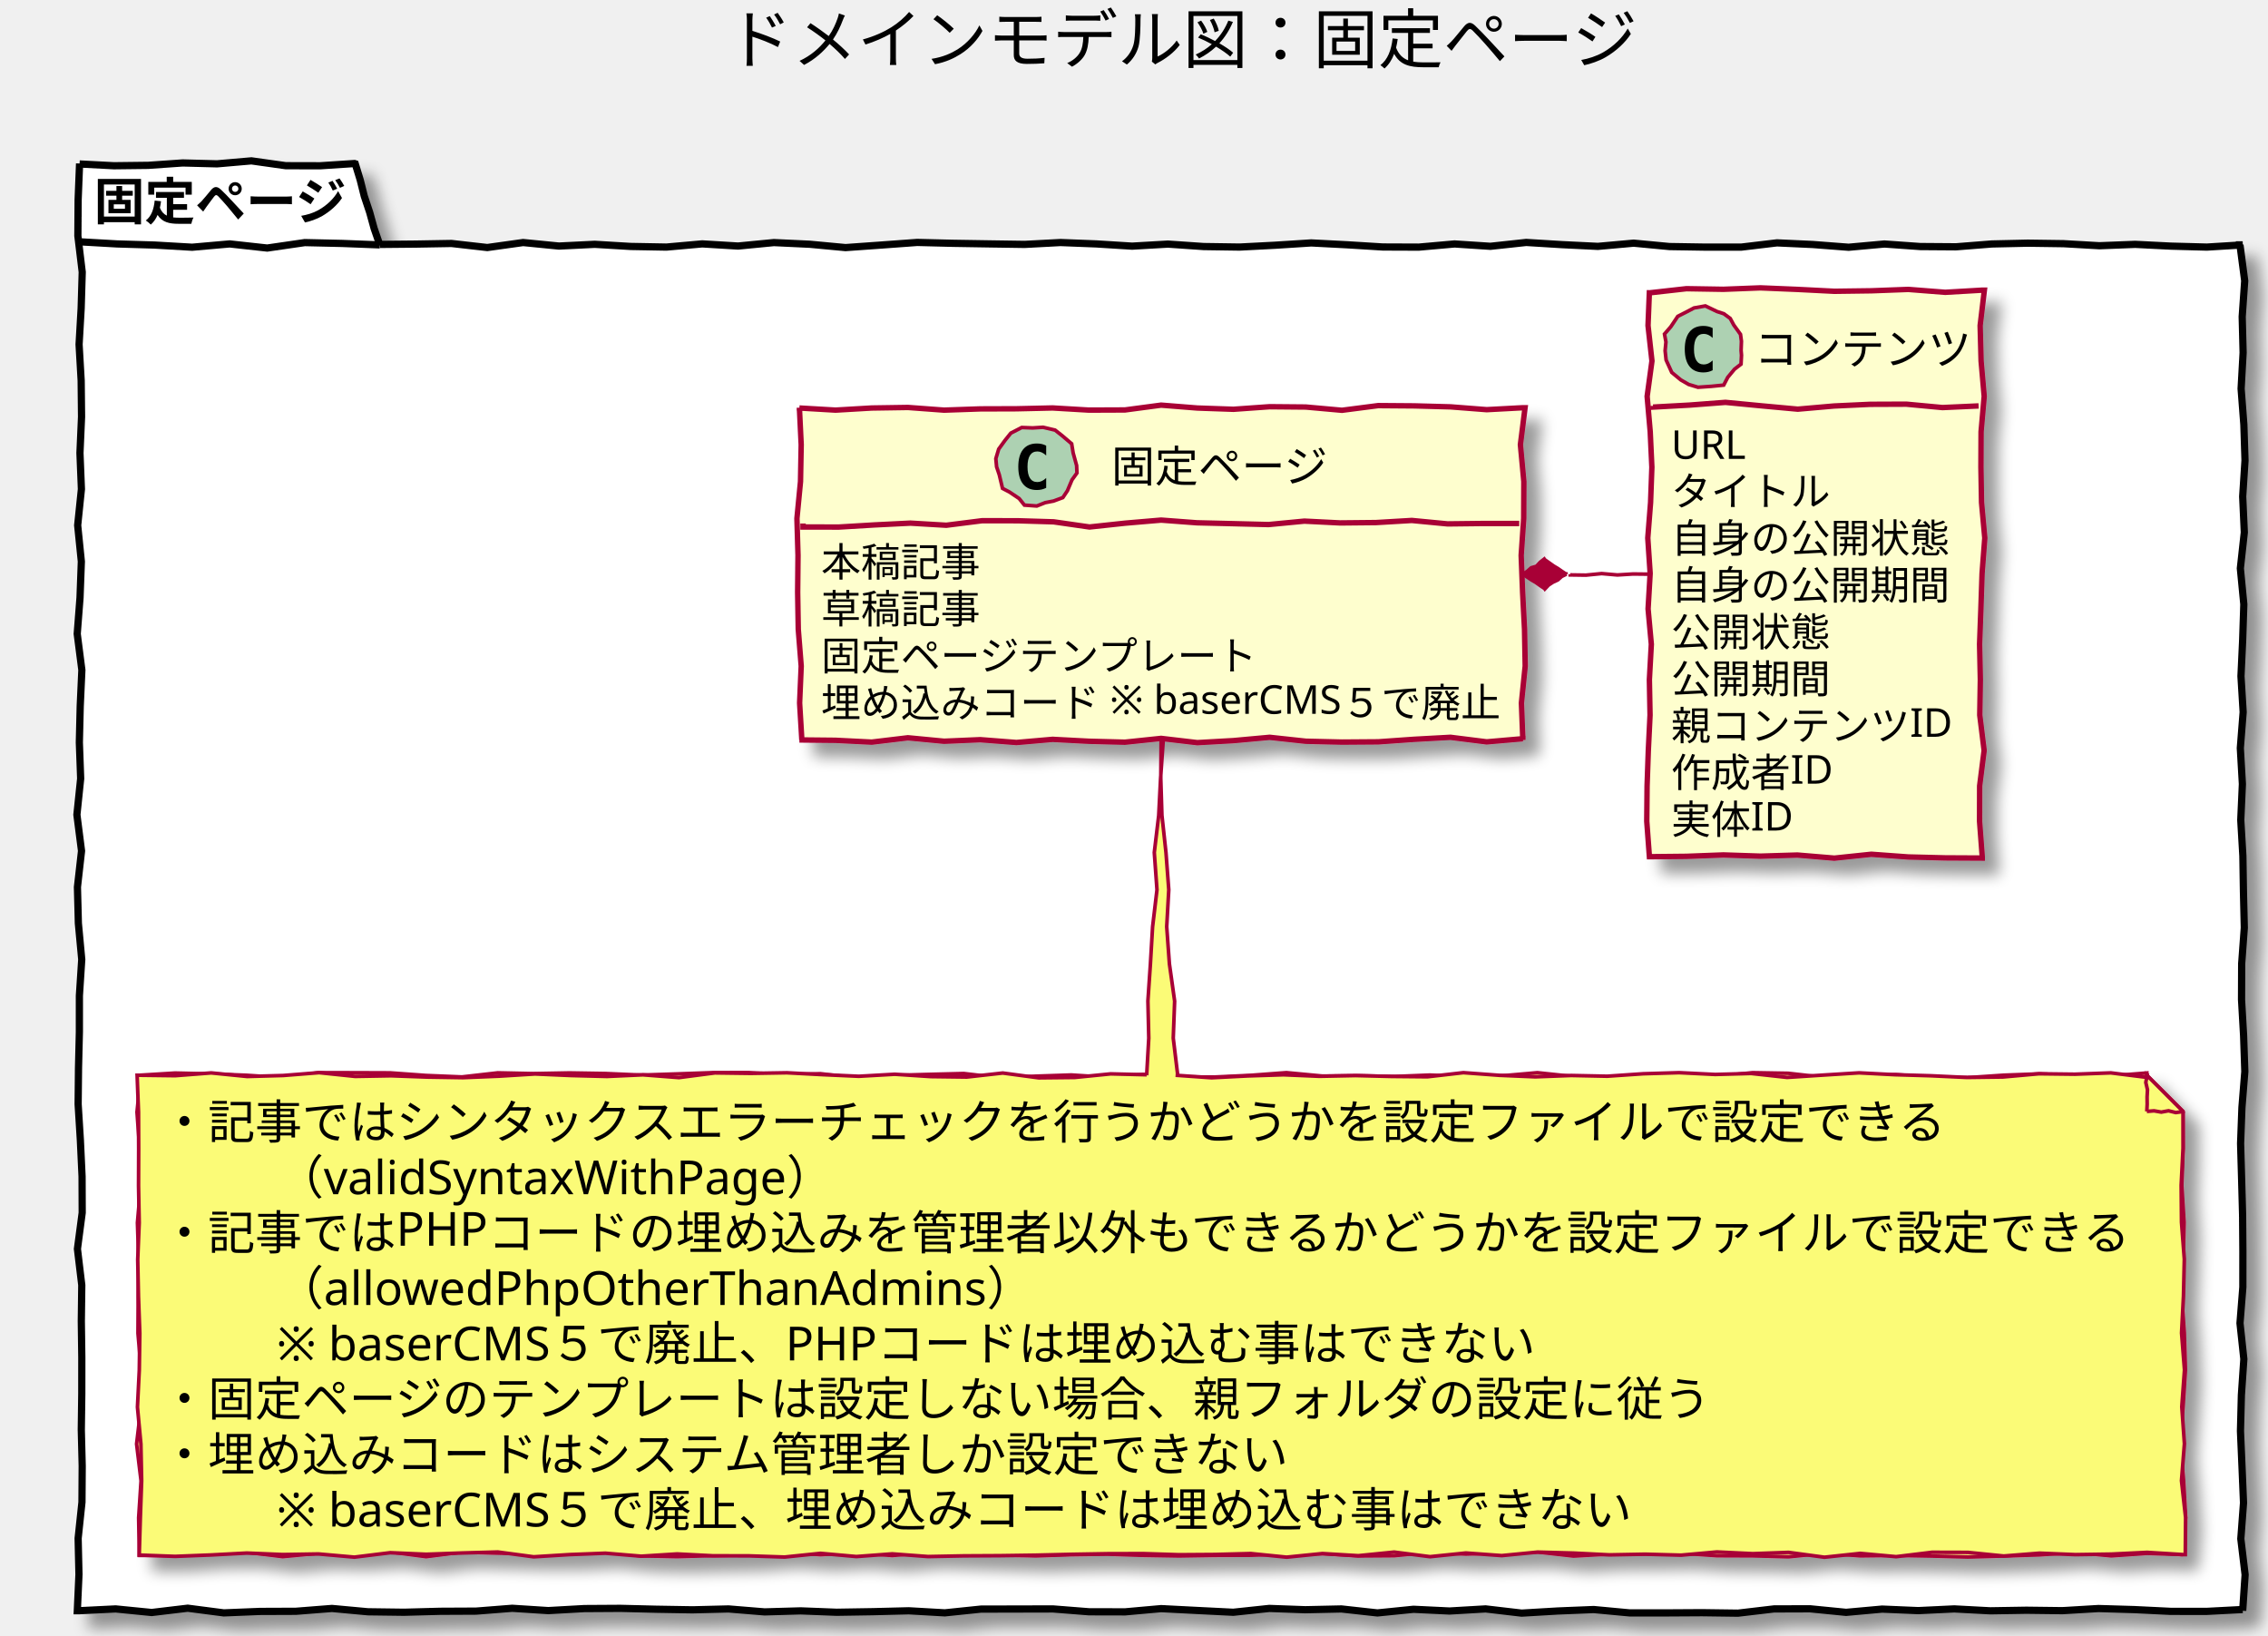
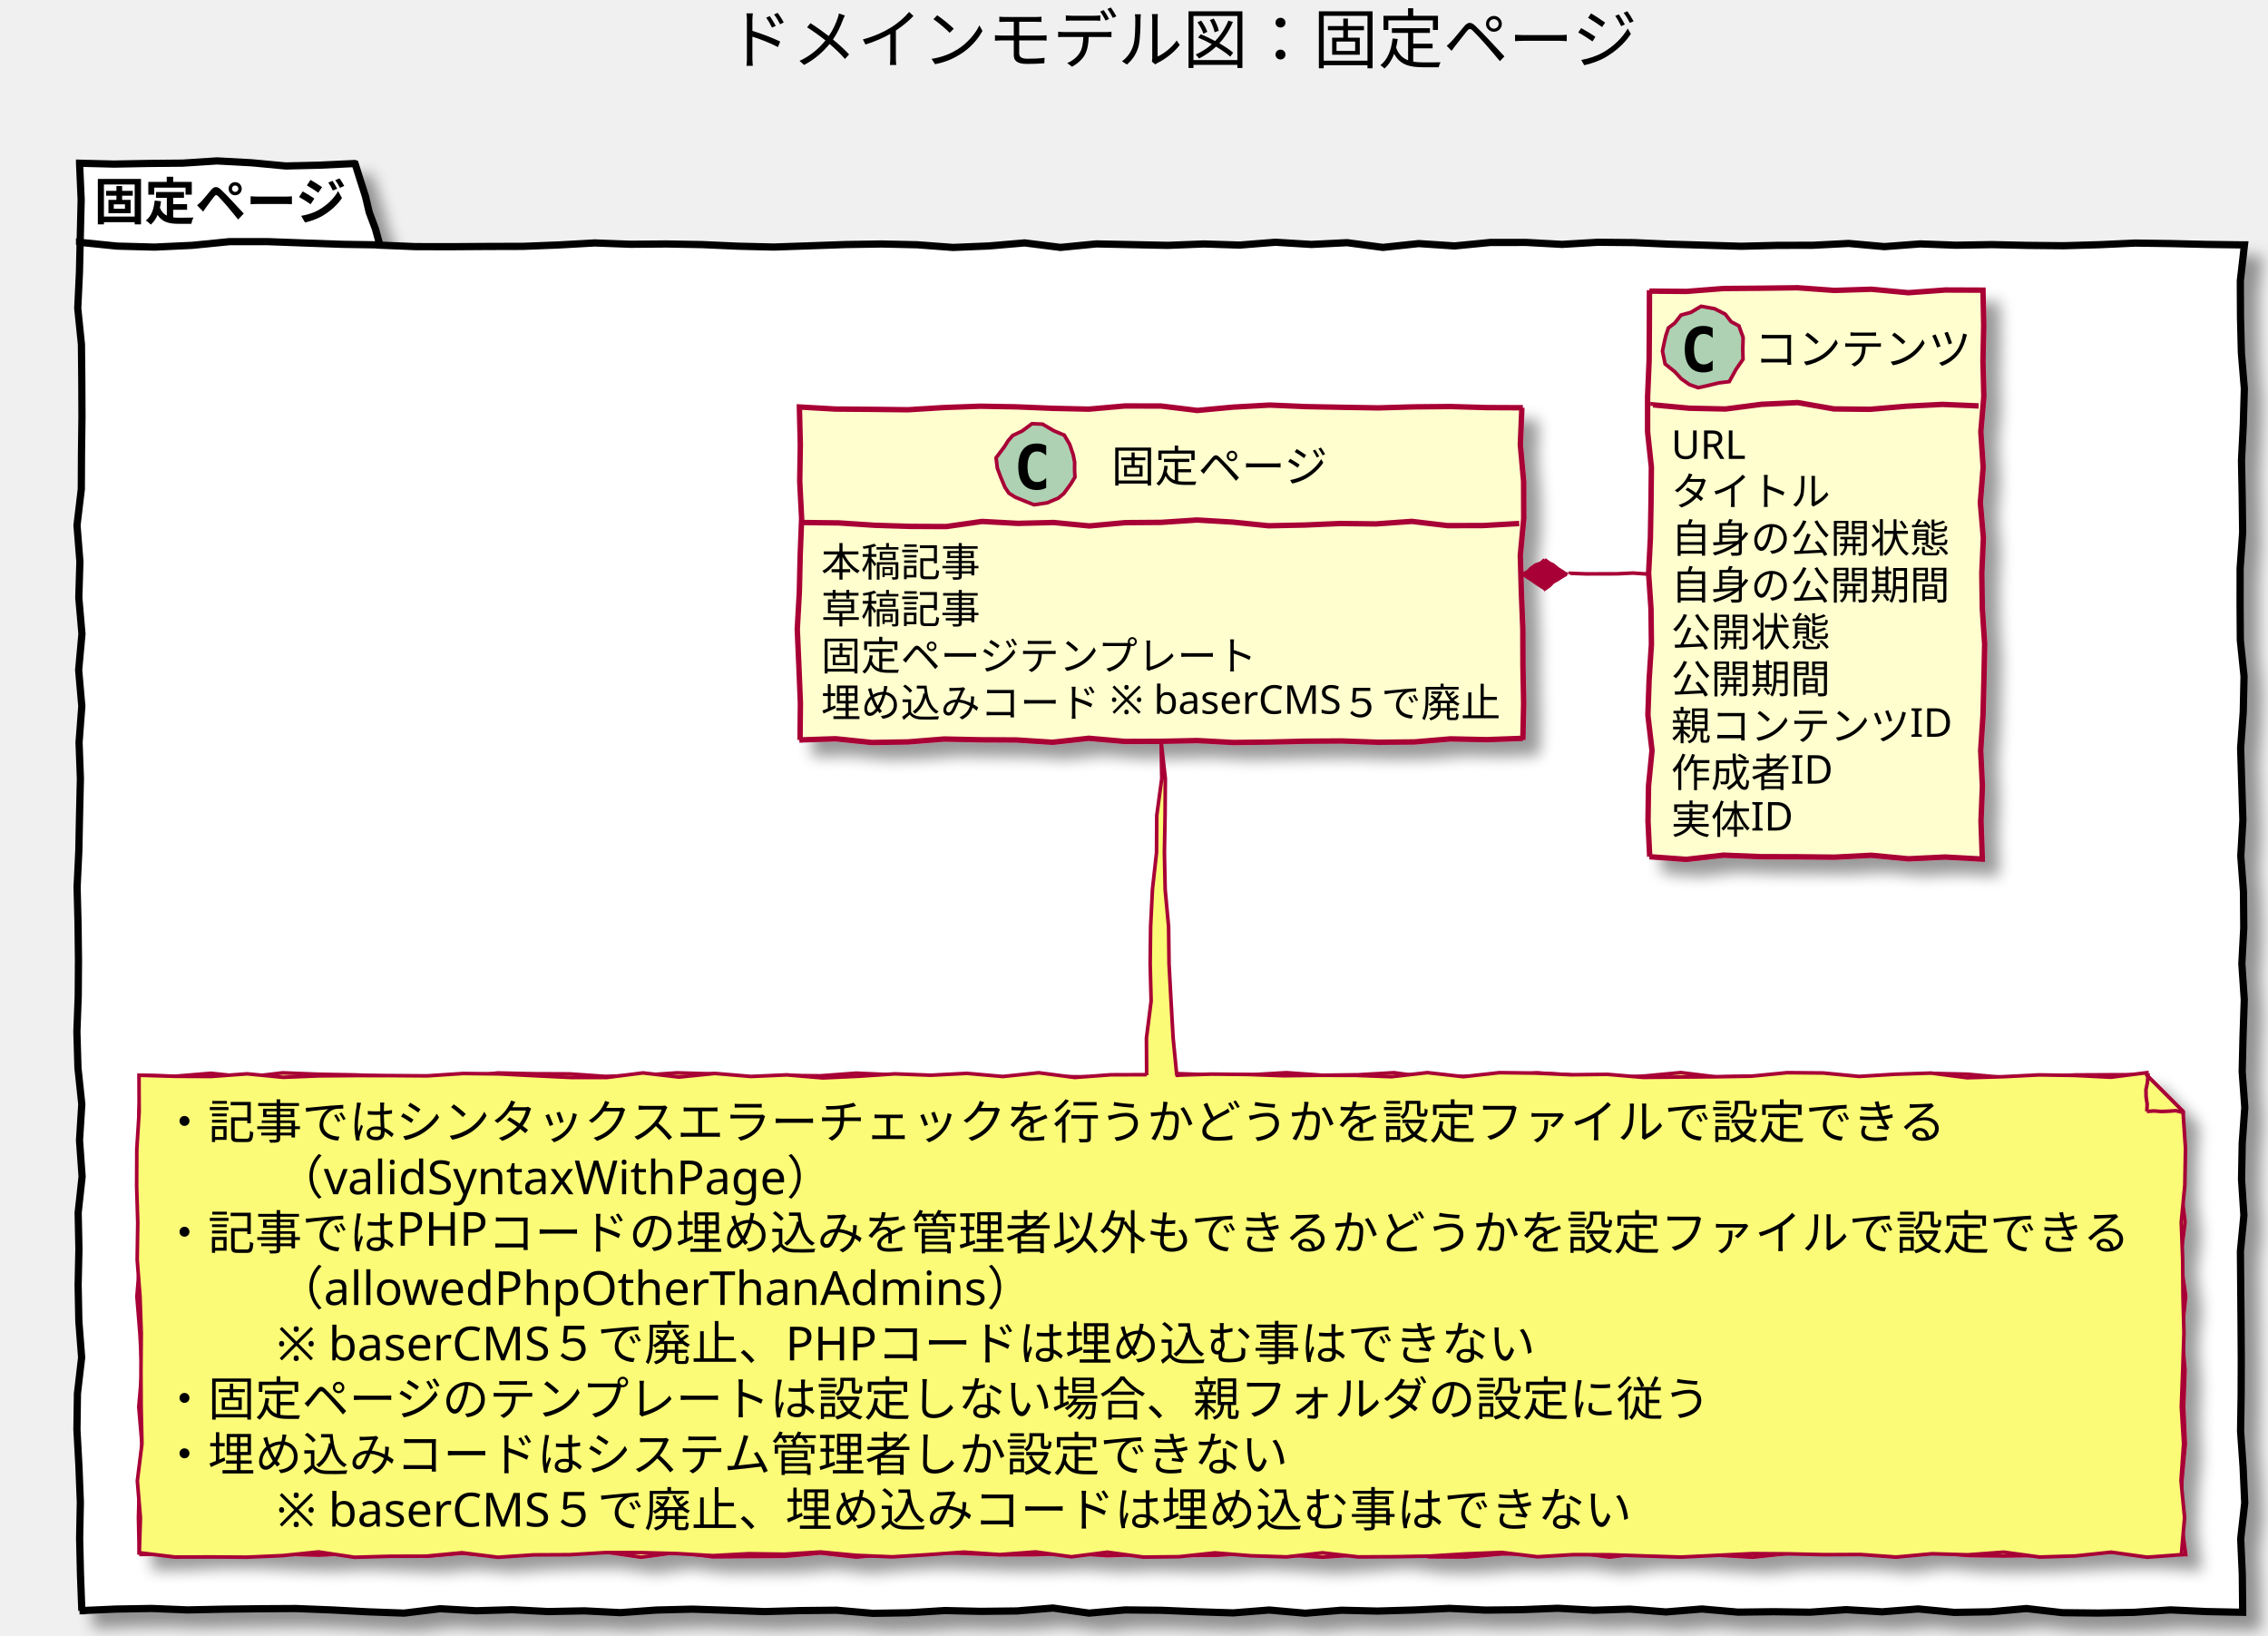
<svg xmlns="http://www.w3.org/2000/svg" contentScriptType="application/ecmascript" contentStyleType="text/css" height="452px" preserveAspectRatio="none" style="width:627px;height:452px;" version="1.1" viewBox="0 0 627 452" width="627px" zoomAndPan="magnify">
  <defs>
-     <filter height="300%" id="f980cxl" width="300%" x="-1" y="-1">
+     <filter height="300%" id="f6tze1w" width="300%" x="-1" y="-1">
      <feGaussianBlur result="blurOut" stdDeviation="2.0" />
      <feColorMatrix in="blurOut" result="blurOut2" type="matrix" values="0 0 0 0 0 0 0 0 0 0 0 0 0 0 0 0 0 0 .4 0" />
      <feOffset dx="4.0" dy="4.0" in="blurOut2" result="blurOut3" />
      <feBlend in="SourceGraphic" in2="blurOut3" mode="normal" />
    </filter>
  </defs>
  <g>
    <text fill="#000000" font-family="sans-serif" font-size="18" lengthAdjust="spacingAndGlyphs" textLength="252" x="201" y="17.402">ドメインモデル図：固定ページ</text>
-     <polygon fill="#FFFFFF" filter="url(#f980cxl)" points="22,45.199,22,45.319,31.5,45.814,41,45.701,50.5,45.038,60,45.285,69.5,44.461,79,45.798,88.5,45.821,98,45.199,98.211,45.265,99.584,49.754,100.686,54.159,102.198,58.691,103.427,63.136,105,67.688,105,67.558,114.904,67.466,124.808,67.296,134.712,68.42,144.615,67.035,154.519,68.013,164.423,67.528,174.327,68.119,184.231,68.295,194.135,67.409,204.038,68.009,213.942,67.047,223.846,67.51,233.75,68.436,243.654,67.73,253.558,67.006,263.462,67.251,273.365,67.409,283.269,67.555,293.173,67.033,303.077,67.418,312.981,68.037,322.885,67.468,332.788,68.148,342.692,68.29,352.596,67.778,362.5,67.144,372.404,67.657,382.308,68.27,392.212,68.308,402.115,67.429,412.019,68.079,421.923,67.009,431.827,67.618,441.731,68.099,451.635,67.209,461.538,68.148,471.442,68.304,481.346,68.306,491.25,67.126,501.154,67.581,511.058,68.34,520.962,67.443,530.865,68.145,540.769,68.217,550.673,67.433,560.577,67.212,570.481,67.353,580.385,67.923,590.288,67.538,600.192,68.033,610.096,68.297,620,67.688,619.251,67.688,620.56,77.622,619.864,87.556,620.119,97.491,619.565,107.426,620.324,117.36,620.642,127.295,620,137.229,620.451,147.164,619.356,157.098,620.316,167.033,619.991,176.967,619.527,186.902,620.131,196.836,619.348,206.771,619.921,216.705,619.47,226.64,620.052,236.574,620.211,246.509,620.449,256.443,619.721,266.378,619.684,276.312,620.253,286.247,620.594,296.181,619.793,306.116,619.421,316.05,619.708,325.985,619.978,335.92,620.053,345.854,620.045,355.788,619.257,365.723,620.322,375.658,619.643,385.592,619.386,395.527,619.816,405.461,620.23,415.396,619.486,425.33,620.674,435.265,620,445.199,620,444.87,610.033,445.388,600.067,445.38,590.1,444.895,580.133,444.599,570.167,445.192,560.2,445.069,550.233,445.23,540.267,444.703,530.3,445.177,520.333,444.755,510.367,445.656,500.4,444.673,490.433,444.707,480.467,445.88,470.5,445.746,460.533,445.806,450.567,445.809,440.6,444.878,430.633,445.281,420.667,445.868,410.7,444.704,400.733,445.286,390.767,444.808,380.8,445.813,370.833,444.715,360.867,444.932,350.9,444.571,340.933,445.631,330.967,445.135,321,444.625,311.033,445.518,301.067,445.495,291.1,444.711,281.133,444.734,271.167,444.758,261.2,445.791,251.233,445.223,241.267,445.472,231.3,445.63,221.333,445.244,211.367,445.529,201.4,444.712,191.433,444.958,181.467,444.793,171.5,444.551,161.533,444.612,151.567,445.171,141.6,444.531,131.633,445.314,121.667,445.361,111.7,445.627,101.733,445.496,91.767,444.578,81.8,445.361,71.833,445.399,61.867,445.802,51.9,444.509,41.933,445.696,31.967,444.707,22,445.199,21.376,445.199,21.829,435.199,21.602,425.199,22.659,415.199,22.726,405.199,22.476,395.199,22.609,385.199,22.616,375.199,22.481,365.199,22.608,355.199,21.408,345.199,22.726,335.199,22.689,325.199,22.221,315.199,21.601,305.199,21.705,295.199,21.945,285.199,21.95,275.199,22.598,265.199,21.666,255.199,21.409,245.199,22.542,235.199,21.259,225.199,22.302,215.199,21.937,205.199,22.176,195.199,22.633,185.199,21.346,175.199,22.121,165.199,22.491,155.199,21.474,145.199,22.507,135.199,22.105,125.199,22.545,115.199,22.44,105.199,21.863,95.199,22.437,85.199,22.734,75.199,21.529,65.199,21.6,55.199,22,45.199" style="stroke: #000000; stroke-width: 2.0;" />
-     <path d="M22,67.688 L22,66.831 L32.375,67.421 L42.75,67.733 L53.125,68.334 L63.5,67.418 L73.875,68.561 L84.25,67.052 L94.625,67.287 L105,67.688 " fill="#FFFFFF" style="stroke: #000000; stroke-width: 2.0;" />
+     <polygon fill="#FFFFFF" filter="url(#f6tze1w)" points="22,45.199,22,45.114,31.5,45.354,41,45.176,50.5,45.09,60,44.477,69.5,44.986,79,45.876,88.5,45.65,98,45.199,98.173,45.253,99.586,49.755,101.034,54.267,102.062,58.649,103.78,63.246,105,67.688,105,67.764,114.904,68.17,124.808,68.188,134.712,68.119,144.615,68.091,154.519,67.702,164.423,67.151,174.327,67.519,184.231,67.434,194.135,67.607,204.038,68.05,213.942,68.283,223.846,67.942,233.75,67.592,243.654,67.439,253.558,67.653,263.462,68.395,273.365,67.984,283.269,67.138,293.173,68.384,303.077,67.417,312.981,67.619,322.885,67.819,332.788,67.431,342.692,67.741,352.596,66.957,362.5,67.562,372.404,67.076,382.308,68.38,392.212,67.327,402.115,67.978,412.019,67.014,421.923,67.007,431.827,67.549,441.731,66.963,451.635,67.057,461.538,67.493,471.442,67.775,481.346,68.068,491.25,67.82,501.154,67.794,511.058,67.29,520.962,68.165,530.865,67.417,540.769,67.779,550.673,67.615,560.577,67.829,570.481,67.922,580.385,67.638,590.288,67.185,600.192,67.324,610.096,67.558,620,67.688,620.491,67.688,619.349,77.622,619.396,87.556,619.641,97.491,620.462,107.426,620.17,117.36,619.674,127.295,619.864,137.229,619.996,147.164,619.295,157.098,619.282,167.033,619.352,176.967,620.374,186.902,620.157,196.836,619.435,206.771,619.741,216.705,620.053,226.64,619.479,236.574,620.217,246.509,620.301,256.443,619.769,266.378,620.442,276.312,620.101,286.247,619.863,296.181,620.586,306.116,619.87,316.05,619.686,325.985,620.334,335.92,619.376,345.854,619.459,355.788,619.548,365.723,619.607,375.658,619.574,385.592,619.419,395.527,620.112,405.461,620.567,415.396,619.453,425.33,619.898,435.265,620,445.199,620,445.637,610.033,445.44,600.067,444.975,590.1,445.645,580.133,445.85,570.167,445.745,560.2,444.604,550.233,445.501,540.267,445.668,530.3,444.714,520.333,445.503,510.367,444.909,500.4,445.615,490.433,445.478,480.467,445.596,470.5,444.726,460.533,445.54,450.567,444.757,440.6,445.075,430.633,444.526,420.667,444.921,410.7,445.03,400.733,444.555,390.767,445.012,380.8,445.299,370.833,445.07,360.867,445.897,350.9,445.014,340.933,445.803,330.967,445.491,321,445.084,311.033,444.982,301.067,445.865,291.1,444.461,281.133,445.268,271.167,445.379,261.2,445.16,251.233,445.767,241.267,445.926,231.3,445.068,221.333,445.166,211.367,445.444,201.4,445.093,191.433,444.771,181.467,445.017,171.5,445.736,161.533,445.24,151.567,445.439,141.6,444.924,131.633,445.217,121.667,444.655,111.7,445.864,101.733,445.508,91.767,444.991,81.8,444.601,71.833,444.657,61.867,444.777,51.9,444.982,41.933,444.582,31.967,444.752,22,445.199,22.628,445.199,22.25,435.199,22.017,425.199,22.213,415.199,21.819,405.199,21.27,395.199,21.408,385.199,22.57,375.199,21.798,365.199,21.6,355.199,21.818,345.199,21.607,335.199,22.699,325.199,21.984,315.199,22.613,305.199,21.553,295.199,21.258,285.199,21.628,275.199,21.692,265.199,21.571,255.199,21.315,245.199,21.79,235.199,21.992,225.199,22.228,215.199,21.858,205.199,22.618,195.199,21.745,185.199,22.655,175.199,21.786,165.199,22.088,155.199,21.29,145.199,22.48,135.199,22.531,125.199,22.657,115.199,22.612,105.199,22.516,95.199,21.494,85.199,21.968,75.199,22.2,65.199,22.438,55.199,22,45.199" style="stroke: #000000; stroke-width: 2.0;" />
+     <path d="M22,67.688 L22,66.975 L32.375,68.025 L42.75,68.298 L53.125,67.814 L63.5,66.785 L73.875,66.785 L84.25,67.168 L94.625,67.532 L105,67.688 " fill="#FFFFFF" style="stroke: #000000; stroke-width: 2.0;" />
    <text fill="#000000" font-family="sans-serif" font-size="14" font-weight="bold" lengthAdjust="spacingAndGlyphs" textLength="70" x="26" y="60.734">固定ページ</text>
-     <polygon fill="#FEFECE" filter="url(#f980cxl)" points="221,112.699,221,112.774,231,113.359,241,112.775,251,112.623,261,113.364,271,113.02,281,112.986,291,112.76,301,113.352,311,113.312,321,111.979,331,112.78,341,113.127,351,112.417,361,112.505,371,113.405,381,112.11,391,112.186,401,112.454,411,113.232,421,112.699,421.608,112.699,420.32,122.901,421.273,133.104,421.238,143.306,420.534,153.508,420.931,163.71,421.46,173.913,421.648,184.115,420.599,194.317,421,204.519,421,204.177,411,205.046,401,203.791,391,204.335,381,205.039,371,205.111,361,204.874,351,203.792,341,204.702,331,205.264,321,204.089,311,205.14,301,204.878,291,204.354,281,205.226,271,204.447,261,204.876,251,203.921,241,205.117,231,204.618,221,204.519,221.676,204.519,221.059,194.317,221.499,184.115,220.684,173.913,220.516,163.71,220.614,153.508,220.316,143.306,221.305,133.104,221.495,122.901,221,112.699" style="stroke: #A80036; stroke-width: 1.5;" />
-     <polygon fill="#ADD1B2" points="297.69,130.788,296.357,132.635,295.092,135.638,293.828,137.535,291.26,138.49,288.967,138.929,286.629,139.859,283.207,139.613,281.752,137.794,279.051,135.983,277.153,134.993,276.249,131.209,275.515,129.032,275.302,126.781,276.096,124.131,277.839,121.718,279.448,119.717,282.465,118.162,285.479,118.278,288.364,118.095,291.688,118.884,293.599,120.387,296.263,122.652,296.678,125.194,297.637,128.656,297.746,131.018" style="stroke: #A80036; stroke-width: 1.0;" />
+     <polygon fill="#FEFECE" filter="url(#f6tze1w)" points="221,112.699,221,112.492,231,113.065,241,113.142,251,113.258,261,112.643,271,112.28,281,112.452,291,112.863,301,113.09,311,112.207,321,112.228,331,113.448,341,112.519,351,111.964,361,112.387,371,112.576,381,112.74,391,112.453,401,112.366,411,112.655,421,112.699,420.726,112.699,420.303,122.901,421.215,133.104,421.246,143.306,420.295,153.508,420.584,163.71,420.991,173.913,421.025,184.115,421.217,194.317,421,204.519,421,204.076,411,204.439,401,204.226,391,205.065,381,205.156,371,204.806,361,204.868,351,205.099,341,205.224,331,204.69,321,204.899,311,204.932,301,204.061,291,205.16,281,204.525,271,204.473,261,204.265,251,205.059,241,205.22,231,204.191,221,204.519,221.175,204.519,221.274,194.317,220.858,184.115,220.412,173.913,220.977,163.71,221.216,153.508,221.615,143.306,221.092,133.104,221.25,122.901,221,112.699" style="stroke: #A80036; stroke-width: 1.5;" />
+     <polygon fill="#ADD1B2" points="297.177,131.876,295.99,133.83,294.068,136.441,292.57,137.685,289.471,138.994,285.849,139.519,283.825,138.713,280.626,137.399,278.928,136.317,277.807,134.665,276.607,131.773,275.717,129.392,275.369,126.534,277.677,123.465,278.687,121.856,279.933,120.393,282.59,119.123,285.302,117.109,288.222,117.236,291.367,119.077,294.232,120.287,295.722,122.823,296.711,125.752,297.094,127.786,297.072,129.991" style="stroke: #A80036; stroke-width: 1.0;" />
    <path d="M289.223,134.842 Q288.642,135.141 288.003,135.291 Q287.364,135.44 286.658,135.44 Q284.151,135.44 282.832,133.788 Q281.512,132.136 281.512,129.015 Q281.512,125.886 282.832,124.234 Q284.151,122.582 286.658,122.582 Q287.364,122.582 288.011,122.731 Q288.659,122.881 289.223,123.18 L289.223,125.902 Q288.592,125.321 287.999,125.052 Q287.405,124.782 286.774,124.782 Q285.43,124.782 284.745,125.848 Q284.06,126.915 284.06,129.015 Q284.06,131.107 284.745,132.174 Q285.43,133.24 286.774,133.24 Q287.405,133.24 287.999,132.97 Q288.592,132.701 289.223,132.12 Z " />
    <text fill="#000000" font-family="sans-serif" font-size="12" lengthAdjust="spacingAndGlyphs" textLength="60" x="307.25" y="133.234">固定ページ</text>
-     <path d="M222,144.699 L222,145.66 L231.9,145.679 L241.8,145.087 L251.7,144.594 L261.6,145.179 L271.5,143.925 L281.4,143.938 L291.3,144.236 L301.2,145.662 L311.1,144.597 L321,143.756 L330.9,144.5 L340.8,144.738 L350.7,144.988 L360.6,144.04 L370.5,144.536 L380.4,144.438 L390.3,143.854 L400.2,144.805 L410.1,144.692 L420,144.699 " fill="#FEFECE" style="stroke: #A80036; stroke-width: 1.5;" />
+     <path d="M222,144.699 L222,144.426 L231.9,144.535 L241.8,145.187 L251.7,145.493 L261.6,145.541 L271.5,144.13 L281.4,144.663 L291.3,144.423 L301.2,145.369 L311.1,144.46 L321,144.387 L330.9,143.732 L340.8,144.311 L350.7,145.321 L360.6,145.125 L370.5,144.697 L380.4,144.809 L390.3,144.113 L400.2,145.284 L410.1,145.256 L420,144.699 " fill="#FEFECE" style="stroke: #A80036; stroke-width: 1.5;" />
    <text fill="#000000" font-family="sans-serif" font-size="11" lengthAdjust="spacingAndGlyphs" textLength="44" x="227" y="159.334">本稿記事</text>
    <text fill="#000000" font-family="sans-serif" font-size="11" lengthAdjust="spacingAndGlyphs" textLength="44" x="227" y="172.289">草稿記事</text>
    <text fill="#000000" font-family="sans-serif" font-size="11" lengthAdjust="spacingAndGlyphs" textLength="121" x="227" y="185.244">固定ページテンプレート</text>
    <text fill="#000000" font-family="sans-serif" font-size="11" lengthAdjust="spacingAndGlyphs" textLength="188" x="227" y="198.199">埋め込みコード ※ baserCMS５で廃止</text>
-     <polygon fill="#FBFB77" filter="url(#f980cxl)" points="38.5,297.199,38.907,297.199,37.869,307.39,38.611,317.581,38.874,327.772,37.992,337.964,38.329,348.155,38.195,358.346,38.142,368.537,39.028,378.728,38.969,388.919,37.759,399.11,38.994,409.301,38.33,419.493,38.5,429.684,38.5,429.915,48.412,429.941,58.325,429.167,68.237,429.036,78.149,430.251,88.061,429.327,97.974,429.599,107.886,428.966,117.798,430.262,127.71,429.008,137.623,429.28,147.535,429.532,157.447,429.49,167.36,428.998,177.272,430.044,187.184,430.247,197.096,429.981,207.009,429.779,216.921,429.021,226.833,429.711,236.746,429.172,246.658,429.948,256.57,429.077,266.483,429.432,276.395,429.755,286.307,430.046,296.219,429.709,306.132,429.569,316.044,429.896,325.956,430.06,335.868,429.901,345.781,429.864,355.693,429.537,365.605,429.429,375.517,430.06,385.43,429.992,395.342,429.044,405.254,429.54,415.167,429.215,425.079,428.981,434.991,430.094,444.904,429.546,454.816,429.5,464.728,429.315,474.64,429.992,484.553,430.029,494.465,430.298,504.377,429.313,514.289,430.029,524.202,429.913,534.114,430.09,544.026,430.354,553.939,430.083,563.851,429.757,573.763,429.111,583.675,430.032,593.588,429.354,603.5,429.684,603.282,429.684,604.241,419.477,603.661,409.269,602.805,399.062,603.518,388.856,604.172,378.648,603.861,368.441,603.153,358.234,603.571,348.027,603.799,337.82,603.168,327.613,603.547,317.406,603.5,307.199,603.422,307.121,601.582,305.282,599.52,303.219,597.557,301.256,595.447,299.146,593.5,297.199,593.5,296.572,583.589,297.366,573.679,297.284,563.768,296.814,553.857,297.184,543.946,297.858,534.036,297.752,524.125,297.019,514.214,297.495,504.304,297.787,494.393,296.657,484.482,296.49,474.571,297.528,464.661,297.641,454.75,297.178,444.839,297.711,434.929,297.542,425.018,296.493,415.107,297.361,405.196,297.583,395.286,297.147,385.375,297.541,375.464,297.326,365.554,297.418,355.643,296.48,345.732,297.223,335.821,297.69,325.911,297.656,316,296.969,306.089,297.766,296.179,297.124,286.268,297.455,276.357,297.889,266.446,296.719,256.536,296.966,246.625,297.24,236.714,297.931,226.804,296.767,216.893,297.046,206.982,296.46,197.071,296.476,187.161,296.829,177.25,297.151,167.339,296.718,157.429,296.557,147.518,296.741,137.607,296.534,127.696,297.664,117.786,297.26,107.875,296.54,97.964,296.504,88.054,296.488,78.143,297.869,68.232,297.209,58.321,296.819,48.411,296.591,38.5,297.199" style="stroke: #A80036; stroke-width: 1.0;" />
-     <polygon fill="#FBFB77" points="38.5,297.199,37.906,297.199,38.296,307.39,38.336,317.581,38.299,327.772,38.488,337.964,38.073,348.155,38.282,358.346,38.655,368.537,38.506,378.728,37.997,388.919,38.954,399.11,39.161,409.301,38.801,419.493,38.5,429.684,38.5,429.816,48.412,430.182,58.325,429.791,68.237,429.265,78.149,429.676,88.061,429.514,97.974,430.391,107.886,429.169,117.798,429.599,127.71,429.243,137.623,428.973,147.535,430.3,157.447,429.688,167.36,429.304,177.272,430.135,187.184,429.509,197.096,430.021,207.009,430.037,216.921,430.366,226.833,429.342,236.746,430.229,246.658,429.488,256.57,430.231,266.483,430.039,276.395,429.986,286.307,429.847,296.219,429.612,306.132,429.442,316.044,429.415,325.956,429.725,335.868,429.657,345.781,429.399,355.693,430.401,365.605,429.401,375.517,429.994,385.43,428.998,395.342,430.265,405.254,429.249,415.167,429.967,425.079,429.001,434.991,429.269,444.904,429.762,454.816,429.579,464.728,429.844,474.64,428.959,484.553,429.432,494.465,429.078,504.377,430.416,514.289,429.355,524.202,430.263,534.114,429.052,544.026,429.081,553.939,430.082,563.851,429.294,573.763,429.697,583.675,429.553,593.588,429.07,603.5,429.684,604.132,429.684,604.221,419.477,603.082,409.269,603.891,399.062,603.167,388.856,603.909,378.648,603.103,368.441,603.63,358.234,603.864,348.027,603.082,337.82,602.991,327.613,603.506,317.406,603.5,307.199,603.648,307.347,601.357,305.057,599.652,303.351,597.492,301.191,595.657,299.356,593.5,297.199,593.5,297.788,583.556,296.543,573.611,296.91,563.667,296.791,553.722,297.68,543.778,297.809,533.833,297.344,523.889,297.052,513.944,296.535,504,297.155,494.056,297.8,484.111,296.707,474.167,296.979,464.222,296.488,454.278,296.787,444.333,297.468,434.389,297.265,424.444,297.64,414.5,297.22,404.556,296.485,394.611,297.624,384.667,297.531,374.722,297.289,364.778,297.492,354.833,297.071,344.889,297.39,334.944,297.897,325,297.199,325.594,297.225,324.351,286.934,324.736,276.713,323.287,266.413,322.545,256.143,323.115,245.93,322.342,235.66,321.221,225.374,320.904,215.123,321,204.889,321.565,204.914,320.85,215.159,320.33,225.412,319.11,235.635,319.852,245.943,318.64,256.167,318.038,266.416,317.344,276.662,317.585,286.949,317,297.199,317,297.065,307.054,296.817,297.107,297.812,287.161,297.916,277.214,296.583,267.268,297.699,257.321,297.572,247.375,296.922,237.429,297.486,227.482,297.039,217.536,296.514,207.589,296.684,197.643,296.552,187.696,297.851,177.75,297.081,167.804,297.533,157.857,297.279,147.911,296.845,137.964,297.461,128.018,297.867,118.071,297.705,108.125,297.347,98.179,297.521,88.232,296.483,78.286,297.269,68.339,297.546,58.393,296.551,48.446,297.322,38.5,297.199" style="stroke: #A80036; stroke-width: 1.0;" />
-     <path d="M593.5,297.199 L593.583,297.199 L593.218,299.199 L593.683,301.199 L593.572,303.199 L593.598,305.199 L593.5,307.199 " fill="#FBFB77" style="stroke: #A80036; stroke-width: 1.0;" />
-     <path d="M603.5,307.199 L603.5,307.237 L601.5,307.517 L599.5,307.021 L597.5,307.387 L595.5,307.035 L593.5,307.199 " fill="#FBFB77" style="stroke: #A80036; stroke-width: 1.0;" />
+     <polygon fill="#FBFB77" filter="url(#f6tze1w)" points="38.5,297.199,39.175,297.199,38.413,307.39,38.43,317.581,38.453,327.772,38.884,337.964,38.699,348.155,37.847,358.346,38.679,368.537,39.244,378.728,38.37,388.919,39.246,399.11,38.554,409.301,38.279,419.493,38.5,429.684,38.5,429.658,48.412,429.498,58.325,428.988,68.237,429.062,78.149,429.524,88.061,429.842,97.974,429.353,107.886,429.795,117.798,430.16,127.71,429.309,137.623,430.171,147.535,429.416,157.447,429.092,167.36,428.969,177.272,430.42,187.184,429.062,197.096,430.312,207.009,430.216,216.921,430.167,226.833,429.257,236.746,430.382,246.658,429.484,256.57,428.983,266.483,429.357,276.395,429.74,286.307,429.699,296.219,429.314,306.132,429.982,316.044,429.651,325.956,429.906,335.868,429.892,345.781,429.265,355.693,429.782,365.605,430.408,375.517,429.744,385.43,428.961,395.342,430.309,405.254,430.352,415.167,429.504,425.079,429.5,434.991,429.014,444.904,430.392,454.816,429.194,464.728,429.078,474.64,429.826,484.553,430.414,494.465,429.364,504.377,429.211,514.289,429.297,524.202,430.308,534.114,428.95,544.026,429.94,553.939,430.075,563.851,429.902,573.763,429.454,583.675,429.01,593.588,428.968,603.5,429.684,604.25,429.684,602.9,419.477,603.201,409.269,604.129,399.062,603.69,388.856,604.05,378.648,603.197,368.441,604.249,358.234,602.772,348.027,604.081,337.82,602.818,327.613,602.915,317.406,603.5,307.199,603.445,307.144,601.651,305.351,599.407,303.106,597.345,301.045,595.481,299.18,593.5,297.199,593.5,297.068,583.589,297.067,573.679,297.12,563.768,297.581,553.857,297.816,543.946,296.911,534.036,296.683,524.125,297.846,514.214,297.718,504.304,297.763,494.393,297.893,484.482,297.426,474.571,297.687,464.661,296.462,454.75,297.404,444.839,297.894,434.929,297.171,425.018,296.546,415.107,297.247,405.196,297.502,395.286,297.83,385.375,296.498,375.464,297.069,365.554,297.199,355.643,296.489,345.732,297.071,335.821,297.12,325.911,296.77,316,297.67,306.089,297.712,296.179,297.603,286.268,297.706,276.357,297.662,266.446,297.779,256.536,297.816,246.625,297.065,236.714,296.615,226.804,297.361,216.893,297.26,206.982,297.815,197.071,296.814,187.161,296.54,177.25,297.212,167.339,297.521,157.429,296.825,147.518,296.784,137.607,296.566,127.696,297.774,117.786,297.464,107.875,297.471,97.964,297.103,88.054,296.923,78.143,296.534,68.232,297.707,58.321,296.652,48.411,297.476,38.5,297.199" style="stroke: #A80036; stroke-width: 1.0;" />
+     <polygon fill="#FBFB77" points="38.5,297.199,38.427,297.199,38.468,307.39,37.821,317.581,37.778,327.772,38.081,337.964,37.926,348.155,38.706,358.346,39.055,368.537,38.965,378.728,39.02,388.919,39.24,399.11,37.969,409.301,38.816,419.493,38.5,429.684,38.5,429.173,48.412,430.371,58.325,430.338,68.237,430.404,78.149,429.967,88.061,428.947,97.974,430.43,107.886,430.155,117.798,430.125,127.71,429.175,137.623,430.429,147.535,429.765,157.447,429.716,167.36,429.135,177.272,429.143,187.184,429.412,197.096,429.975,207.009,429.446,216.921,429.579,226.833,428.969,236.746,429.898,246.658,430.312,256.57,429.712,266.483,429.001,276.395,429.688,286.307,428.95,296.219,430.297,306.132,429.018,316.044,430.374,325.956,430.276,335.868,429.209,345.781,430.01,355.693,430.327,365.605,429.196,375.517,430.331,385.43,430.276,395.342,430.1,405.254,429.487,415.167,429.09,425.079,430.293,434.991,429.698,444.904,429.731,454.816,430.066,464.728,430.379,474.64,429.897,484.553,429.415,494.465,429.485,504.377,429.71,514.289,429.66,524.202,430.372,534.114,429.461,544.026,429.751,553.939,429.01,563.851,430.365,573.763,430.065,583.675,429.023,593.588,430.413,603.5,429.684,603.055,429.684,603.938,419.477,602.955,409.269,603.664,399.062,603.036,388.856,603.432,378.648,603.764,368.441,603.494,358.234,603.41,348.027,603.02,337.82,604.004,327.613,604.186,317.406,603.5,307.199,603.378,307.077,601.48,305.179,599.557,303.257,597.414,301.113,595.368,299.067,593.5,297.199,593.5,296.491,583.556,297.747,573.611,297.252,563.667,297.104,553.722,297.607,543.778,297.884,533.833,296.601,523.889,296.922,513.944,297.523,504,296.574,494.056,296.486,484.111,297.462,474.167,297.622,464.222,297.698,454.278,297.789,444.333,296.946,434.389,297.065,424.444,296.605,414.5,296.484,404.556,297.598,394.611,296.478,384.667,297.607,374.722,297.239,364.778,297.217,354.833,297.336,344.889,296.984,334.944,296.885,325,297.199,325.329,297.214,324.32,286.932,323.736,276.67,323.187,266.408,323.065,256.166,322.118,245.887,321.909,235.641,322.091,225.411,322.163,215.177,321,204.889,320.995,204.889,321.179,215.173,319.794,225.389,319.73,235.662,318.597,245.889,318.092,256.143,317.972,266.414,318.234,276.701,316.94,286.921,317,297.199,317,297.04,307.054,297.074,297.107,297.813,287.161,296.509,277.214,297.549,267.268,296.677,257.321,297.192,247.375,296.818,237.429,297.477,227.482,297.937,217.536,297.099,207.589,297.534,197.643,296.7,187.696,297.706,177.75,296.549,167.804,297.811,157.857,297.822,147.911,297.337,137.964,296.826,128.018,296.714,118.071,297.37,108.125,297.298,98.179,297.289,88.232,297.371,78.286,297.77,68.339,296.809,58.393,297.538,48.446,297.498,38.5,297.199" style="stroke: #A80036; stroke-width: 1.0;" />
+     <path d="M593.5,297.199 L593.824,297.199 L593.672,299.199 L593.257,301.199 L593.302,303.199 L593.601,305.199 L593.5,307.199 " fill="#FBFB77" style="stroke: #A80036; stroke-width: 1.0;" />
+     <path d="M603.5,307.199 L603.5,307.468 L601.5,306.99 L599.5,307.145 L597.5,307.222 L595.5,307.064 L593.5,307.199 " fill="#FBFB77" style="stroke: #A80036; stroke-width: 1.0;" />
    <text fill="#000000" font-family="sans-serif" font-size="13" lengthAdjust="spacingAndGlyphs" textLength="494" x="44.5" y="314.768">・記事ではシンタックスエラーチェックを行うかどうかを設定ファイルで設定できる</text>
    <text fill="#000000" font-family="sans-serif" font-size="13" lengthAdjust="spacingAndGlyphs" textLength="155" x="76.5" y="330.078">（validSyntaxWithPage）</text>
    <text fill="#000000" font-family="sans-serif" font-size="13" lengthAdjust="spacingAndGlyphs" textLength="544" x="44.5" y="345.389">・記事ではPHPコードの埋め込みを管理者以外もできるかどうかを設定ファイルで設定できる</text>
    <text fill="#000000" font-family="sans-serif" font-size="13" lengthAdjust="spacingAndGlyphs" textLength="211" x="76.5" y="360.699">（allowedPhpOtherThanAdmins）</text>
    <text fill="#000000" font-family="sans-serif" font-size="13" lengthAdjust="spacingAndGlyphs" textLength="345" x="76.5" y="376.01">※ baserCMS５で廃止、PHPコードは埋め込む事はできない</text>
    <text fill="#000000" font-family="sans-serif" font-size="13" lengthAdjust="spacingAndGlyphs" textLength="429" x="44.5" y="391.32">・固定ページのテンプレートは設定しない場合、親フォルダの設定に従う</text>
    <text fill="#000000" font-family="sans-serif" font-size="13" lengthAdjust="spacingAndGlyphs" textLength="312" x="44.5" y="406.631">・埋め込みコードはシステム管理者しか設定できない</text>
    <text fill="#000000" font-family="sans-serif" font-size="13" lengthAdjust="spacingAndGlyphs" textLength="373" x="76.5" y="421.941">※ baserCMS５で廃止、埋め込みコードは埋め込む事はできない</text>
-     <polygon fill="#FEFECE" filter="url(#f980cxl)" points="456,80.199,456,80.943,466.222,79.796,476.444,79.963,486.667,79.565,496.889,79.991,507.111,80.51,517.333,80.376,527.556,79.995,537.778,80.795,548,80.199,548.591,80.199,547.419,89.987,547.681,99.774,548.543,109.561,547.676,119.348,547.635,129.135,547.804,138.923,548.704,148.71,547.953,158.497,547.623,168.284,547.263,178.071,547.475,187.859,547.311,197.646,548.523,207.433,547.28,217.22,547.257,227.008,548,236.795,548,237.168,537.778,237.115,527.556,236.862,517.333,236.118,507.111,237.187,496.889,236.333,486.667,236.64,476.444,236.303,466.222,236.69,456,236.795,455.987,236.795,455.255,227.008,455.345,217.22,455.686,207.433,456.165,197.646,455.98,187.859,456.52,178.071,455.62,168.284,456.196,158.497,455.538,148.71,456.31,138.923,456.67,129.135,456.213,119.348,455.359,109.561,456.692,99.774,455.606,89.987,456,80.199" style="stroke: #A80036; stroke-width: 1.5;" />
-     <polygon fill="#ADD1B2" points="481.447,98.195,481.318,100.645,479.512,102.046,477.643,104.297,476.527,106.445,473.118,106.784,469.416,107.039,466.855,106.265,464.676,105.012,462.17,102.941,460.6,99.494,460.329,96.95,460.557,94.528,460.155,92.326,461.901,90.314,463.833,87.434,466.503,86.078,468.332,85.115,471.457,84.558,474.668,86.1,476.557,86.716,478.33,88.013,479.304,89.823,481.172,92.415,481.428,94.32,481.334,96.866" style="stroke: #A80036; stroke-width: 1.0;" />
+     <polygon fill="#FEFECE" filter="url(#f6tze1w)" points="456,80.199,456,80.463,466.222,80.55,476.444,79.748,486.667,79.665,496.889,79.536,507.111,80.272,517.333,79.945,527.556,80.906,537.778,80.159,548,80.199,548.207,80.199,548.408,89.987,548.198,99.774,548.447,109.561,547.61,119.348,548.256,129.135,547.475,138.923,548.314,148.71,547.88,158.497,548.024,168.284,548.667,178.071,548.463,187.859,548.215,197.646,547.573,207.433,548.042,217.22,547.659,227.008,548,236.795,548,237.447,537.778,236.887,527.556,237.371,517.333,236.398,507.111,236.921,496.889,236.809,486.667,236.78,476.444,236.364,466.222,237.527,456,236.795,456.073,236.795,455.601,227.008,455.743,217.22,456.71,207.433,455.569,197.646,455.909,187.859,456.544,178.071,456.428,168.284,455.766,158.497,456.26,148.71,456.432,138.923,456.533,129.135,455.485,119.348,455.487,109.561,455.906,99.774,455.977,89.987,456,80.199" style="stroke: #A80036; stroke-width: 1.5;" />
+     <polygon fill="#ADD1B2" points="481.861,99.303,479.919,102.115,478.067,105.481,475.212,105.825,471.738,106.67,469.444,107.159,467.045,106.293,464.825,104.725,463.014,102.755,460.329,100.599,459.6,97.033,460.034,94.928,460.52,92.79,461.237,90.636,463.001,89.289,464.721,87.089,467.453,86.341,470.287,84.655,474.043,85.345,476.959,86.838,478.574,88.918,480.731,90.071,481.894,93.268,481.8,96.477" style="stroke: #A80036; stroke-width: 1.0;" />
    <path d="M473.473,102.342 Q472.892,102.641 472.253,102.79 Q471.614,102.94 470.908,102.94 Q468.401,102.94 467.082,101.288 Q465.762,99.636 465.762,96.515 Q465.762,93.386 467.082,91.734 Q468.401,90.082 470.908,90.082 Q471.614,90.082 472.261,90.231 Q472.909,90.381 473.473,90.68 L473.473,93.402 Q472.842,92.821 472.249,92.552 Q471.655,92.282 471.024,92.282 Q469.68,92.282 468.995,93.348 Q468.31,94.415 468.31,96.515 Q468.31,98.607 468.995,99.674 Q469.68,100.74 471.024,100.74 Q471.655,100.74 472.249,100.471 Q472.842,100.201 473.473,99.62 Z " />
    <text fill="#000000" font-family="sans-serif" font-size="12" lengthAdjust="spacingAndGlyphs" textLength="60" x="485" y="100.734">コンテンツ</text>
-     <path d="M457,112.199 L457,112.518 L467,111.972 L477,111.212 L487,112.174 L497,113.095 L507,112.22 L517,111.754 L527,111.713 L537,112.65 L547,112.199 " fill="#FEFECE" style="stroke: #A80036; stroke-width: 1.5;" />
+     <path d="M457,112.199 L457,111.902 L467,112.831 L477,113.049 L487,111.751 L497,111.279 L507,113.027 L517,113.133 L527,112.284 L537,111.777 L547,112.199 " fill="#FEFECE" style="stroke: #A80036; stroke-width: 1.5;" />
    <text fill="#000000" font-family="sans-serif" font-size="11" lengthAdjust="spacingAndGlyphs" textLength="21" x="462" y="126.834">URL</text>
    <text fill="#000000" font-family="sans-serif" font-size="11" lengthAdjust="spacingAndGlyphs" textLength="44" x="462" y="139.789">タイトル</text>
    <text fill="#000000" font-family="sans-serif" font-size="11" lengthAdjust="spacingAndGlyphs" textLength="77" x="462" y="152.744">自身の公開状態</text>
    <text fill="#000000" font-family="sans-serif" font-size="11" lengthAdjust="spacingAndGlyphs" textLength="77" x="462" y="165.699">自身の公開期間</text>
    <text fill="#000000" font-family="sans-serif" font-size="11" lengthAdjust="spacingAndGlyphs" textLength="44" x="462" y="178.654">公開状態</text>
    <text fill="#000000" font-family="sans-serif" font-size="11" lengthAdjust="spacingAndGlyphs" textLength="44" x="462" y="191.609">公開期間</text>
    <text fill="#000000" font-family="sans-serif" font-size="11" lengthAdjust="spacingAndGlyphs" textLength="77" x="462" y="204.565">親コンテンツID</text>
    <text fill="#000000" font-family="sans-serif" font-size="11" lengthAdjust="spacingAndGlyphs" textLength="44" x="462" y="217.519">作成者ID</text>
    <text fill="#000000" font-family="sans-serif" font-size="11" lengthAdjust="spacingAndGlyphs" textLength="33" x="462" y="230.475">実体ID</text>
-     <path d="M434.09,158.699 L434.09,158.905 L438.438,158.969 L442.786,158.539 L447.134,158.918 L451.482,158.65 L455.83,158.699 " fill="none" style="stroke: #A80036; stroke-width: 1.0;" />
-     <polygon fill="#A80036" points="421.04,158.699,421.066,158.739,422.273,159.549,423.473,160.349,424.563,160.984,425.83,161.884,427.04,162.699,427.091,162.776,428.11,161.704,429.319,160.918,430.644,160.306,431.731,159.335,433.04,158.699,433.084,158.766,431.893,157.979,430.653,157.119,429.55,156.464,428.288,155.572,427.04,154.699,426.914,154.51,425.781,155.411,424.777,156.505,423.33,156.934,422.241,157.901,421.04,158.699" style="stroke: #A80036; stroke-width: 1.0;" />
+     <path d="M434.09,158.699 L434.09,158.459 L438.438,158.618 L442.786,158.61 L447.134,158.596 L451.482,158.392 L455.83,158.699 " fill="none" style="stroke: #A80036; stroke-width: 1.0;" />
+     <polygon fill="#A80036" points="421.04,158.699,421.084,158.765,422.266,159.538,423.429,160.283,424.692,161.178,425.877,161.955,427.04,162.699,427.093,162.778,428.28,161.959,429.312,160.907,430.577,160.204,431.783,159.413,433.04,158.699,433.162,158.882,431.885,157.967,430.763,157.284,429.317,156.115,428.355,155.671,427.04,154.699,427.043,154.704,425.958,155.676,424.545,156.157,423.368,156.992,422.325,158.027,421.04,158.699" style="stroke: #A80036; stroke-width: 1.0;" />
  </g>
</svg>
